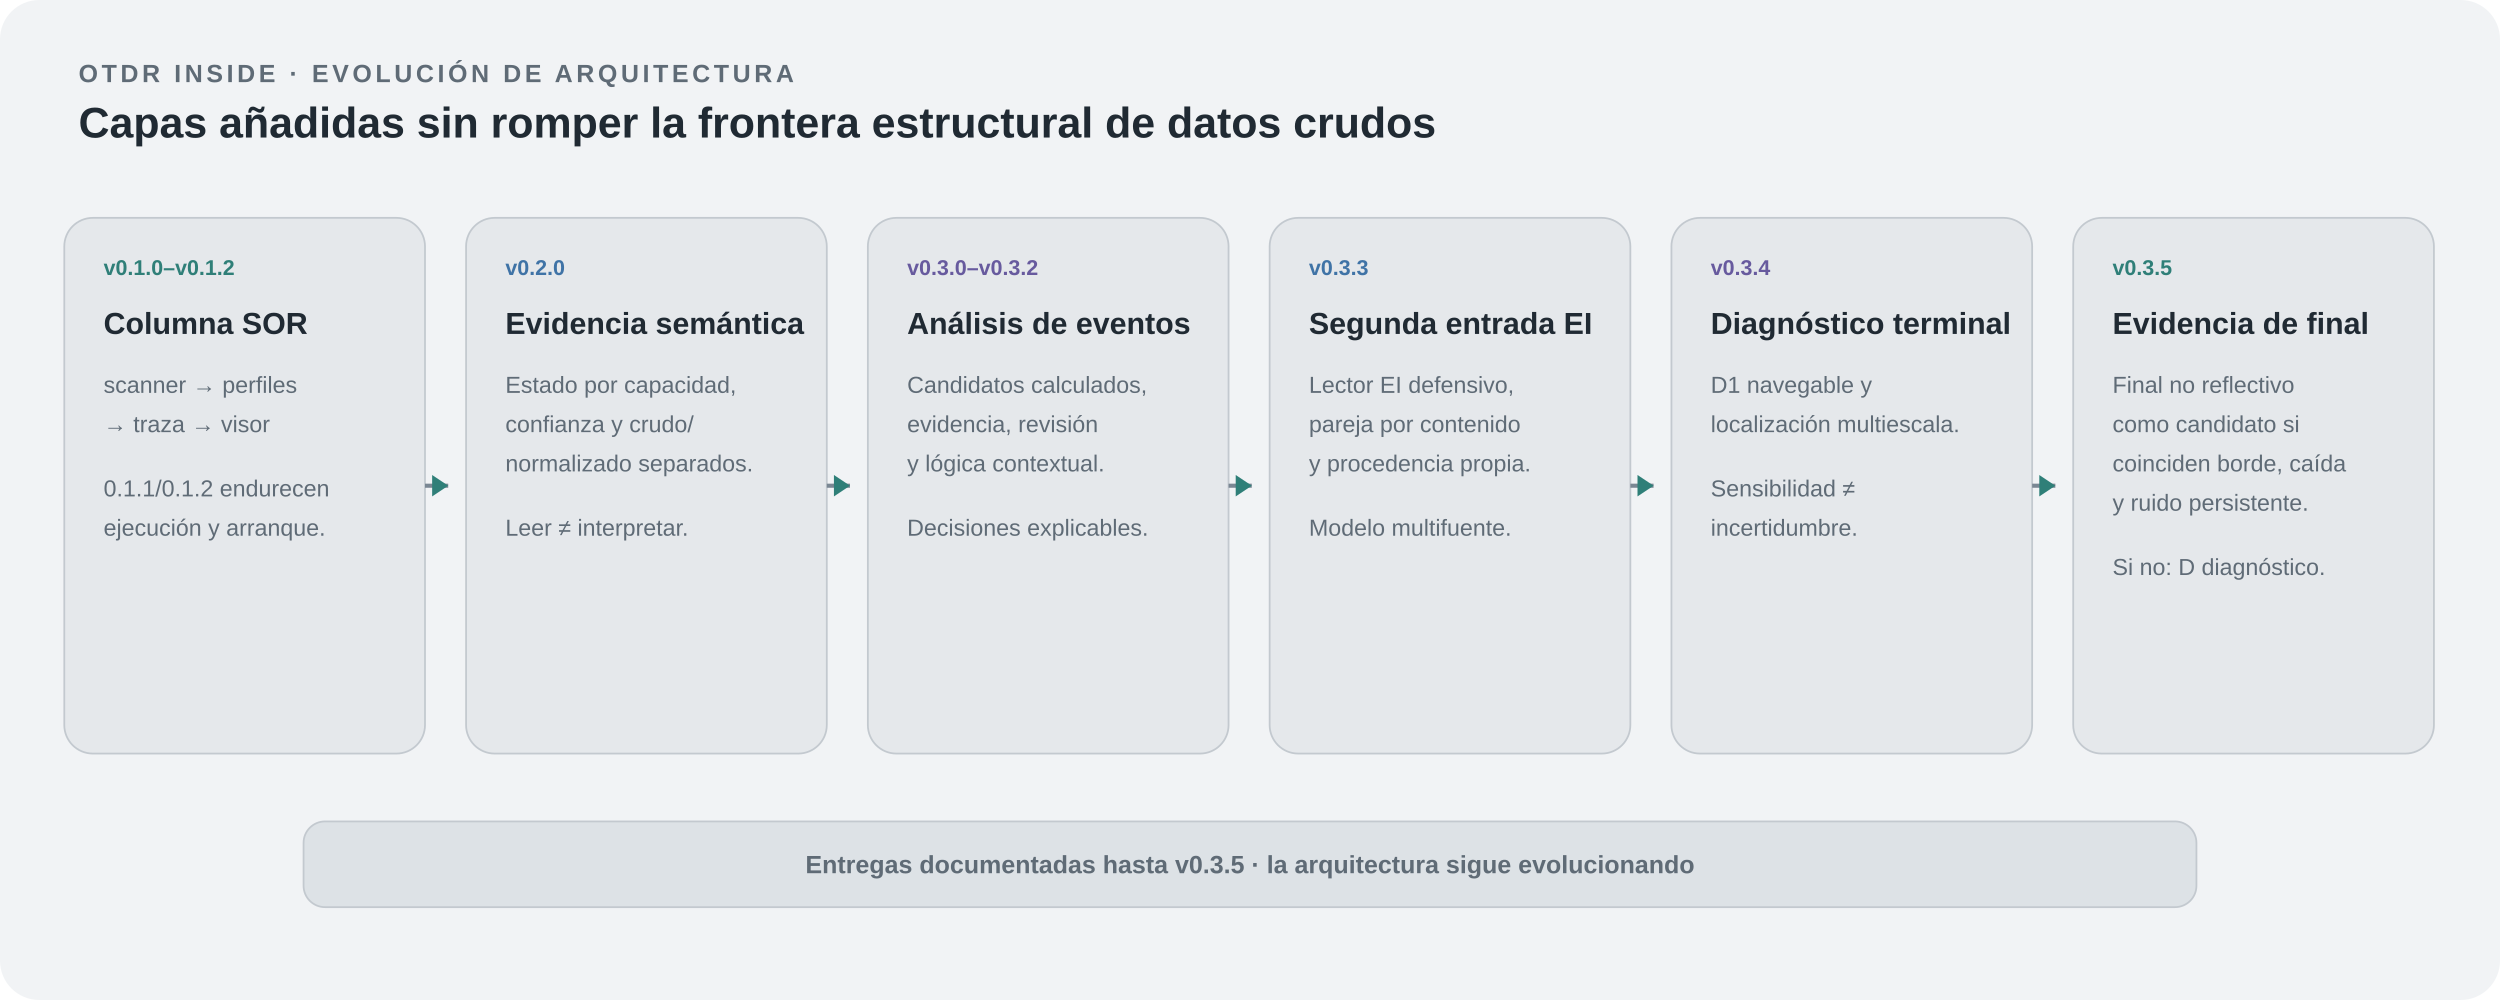
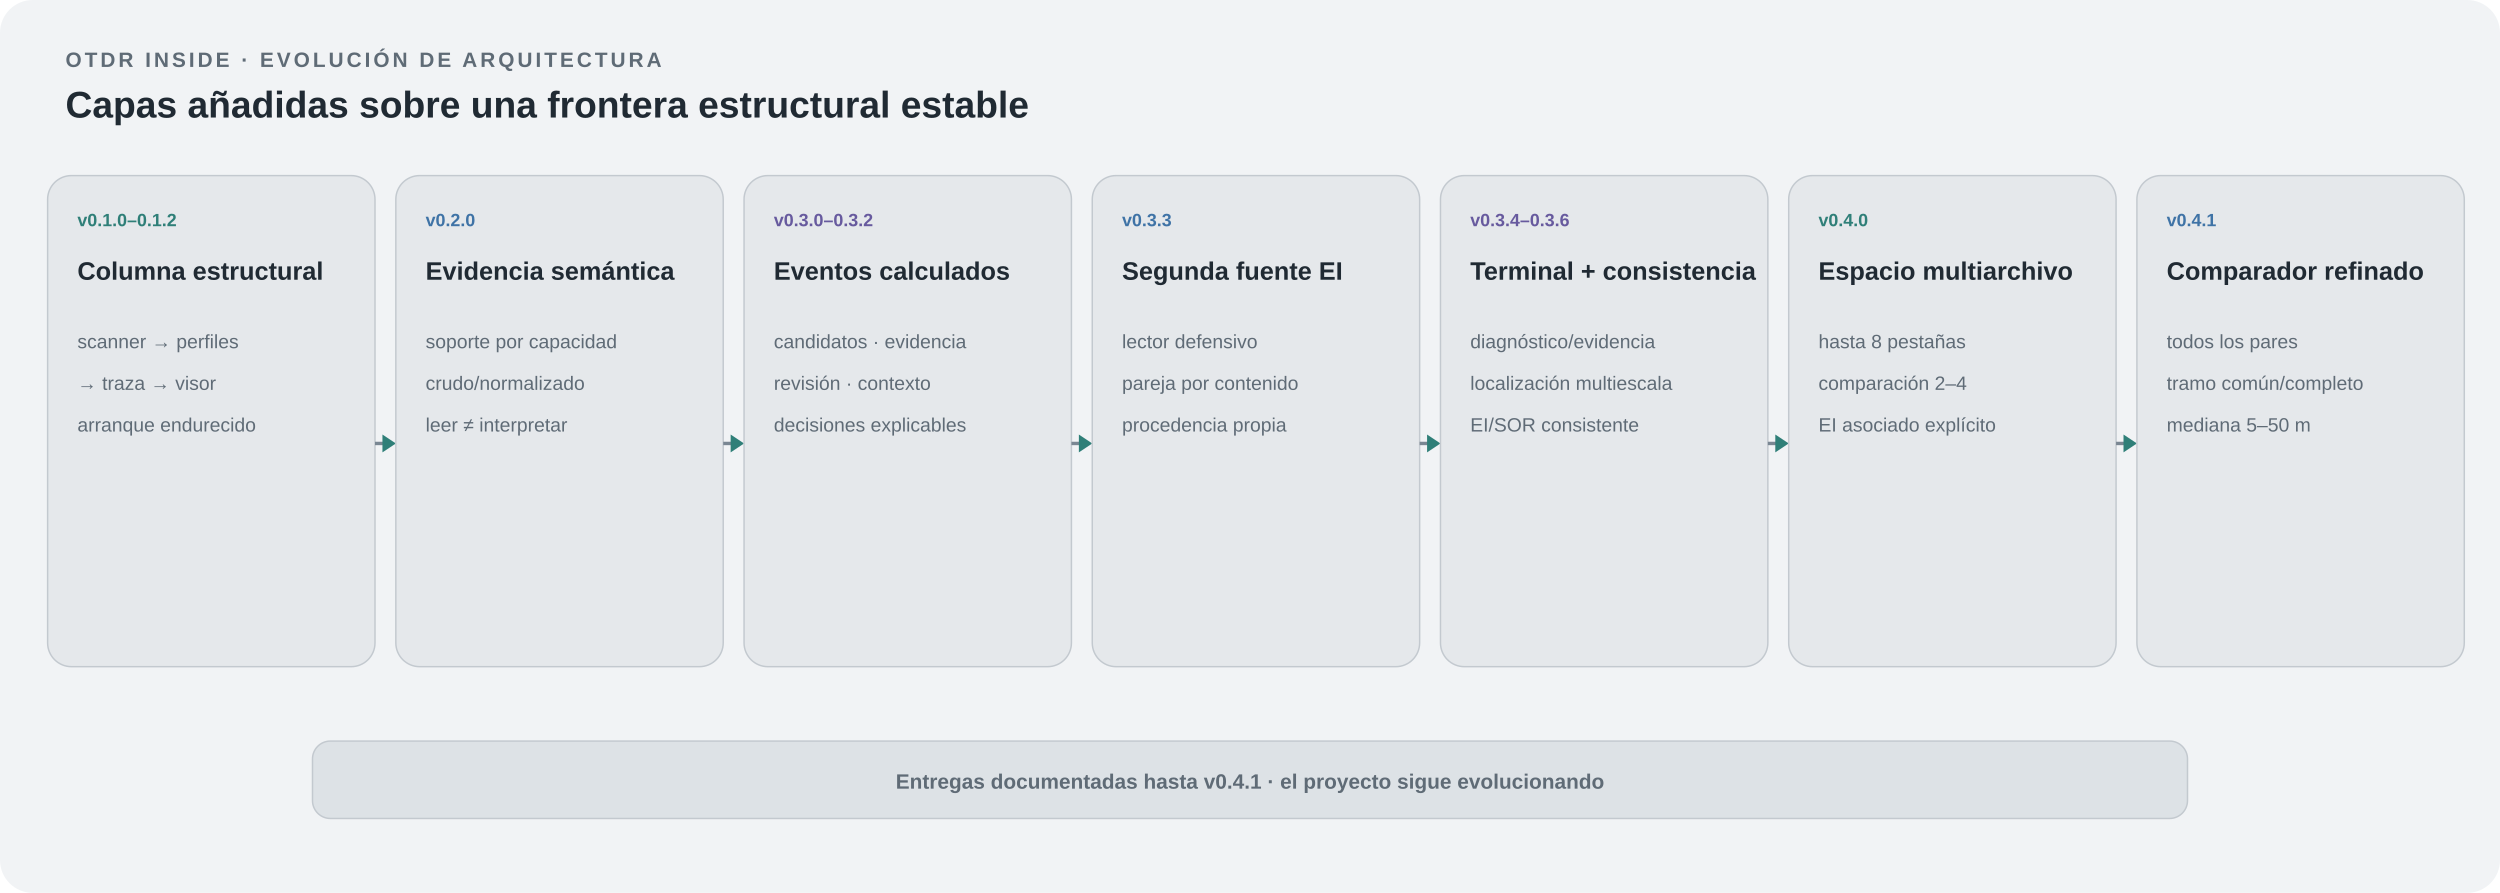
- <svg xmlns="http://www.w3.org/2000/svg" width="1400" height="560" viewBox="0 0 1400 560">
-   <rect width="1400" height="560" rx="22" fill="#f1f3f5" />
+ <svg xmlns="http://www.w3.org/2000/svg" width="1680" height="600" viewBox="0 0 1680 600">
+   <rect width="1680" height="600" rx="22" fill="#f1f3f5" />
  <g font-family="Segoe UI,Arial,sans-serif">
-     <text x="44" y="46" fill="#5f6b76" font-size="14" font-weight="700" letter-spacing="2">OTDR INSIDE · EVOLUCIÓN DE ARQUITECTURA</text>
-     <text x="44" y="77" fill="#202a33" font-size="24" font-weight="700">Capas añadidas sin romper la frontera estructural de datos crudos</text>
-     <g stroke="#c3c9cf" fill="#e5e8eb">
-       <rect x="36" y="122" width="202" height="300" rx="16" />
-       <rect x="261" y="122" width="202" height="300" rx="16" />
-       <rect x="486" y="122" width="202" height="300" rx="16" />
-       <rect x="711" y="122" width="202" height="300" rx="16" />
-       <rect x="936" y="122" width="202" height="300" rx="16" />
-       <rect x="1161" y="122" width="202" height="300" rx="16" />
-     </g>
-     <g font-size="12" font-weight="700">
-       <text x="58" y="154" fill="#2f7f78">v0.1.0–v0.1.2</text>
-       <text x="283" y="154" fill="#3f73a6">v0.2.0</text>
-       <text x="508" y="154" fill="#675a9e">v0.3.0–v0.3.2</text>
-       <text x="733" y="154" fill="#3f73a6">v0.3.3</text>
-       <text x="958" y="154" fill="#675a9e">v0.3.4</text>
-       <text x="1183" y="154" fill="#2f7f78">v0.3.5</text>
-     </g>
-     <g font-size="17" font-weight="700" fill="#202a33">
-       <text x="58" y="187">Columna SOR</text>
-       <text x="283" y="187">Evidencia semántica</text>
-       <text x="508" y="187">Análisis de eventos</text>
-       <text x="733" y="187">Segunda entrada EI</text>
-       <text x="958" y="187">Diagnóstico terminal</text>
-       <text x="1183" y="187">Evidencia de final</text>
-     </g>
-     <g fill="#5f6b76" font-size="13">
-       <text x="58" y="220">scanner → perfiles</text>
-       <text x="58" y="242">→ traza → visor</text>
-       <text x="58" y="278">0.1.1/0.1.2 endurecen</text>
-       <text x="58" y="300">ejecución y arranque.</text>
-       <text x="283" y="220">Estado por capacidad,</text>
-       <text x="283" y="242">confianza y crudo/</text>
-       <text x="283" y="264">normalizado separados.</text>
-       <text x="283" y="300">Leer ≠ interpretar.</text>
-       <text x="508" y="220">Candidatos calculados,</text>
-       <text x="508" y="242">evidencia, revisión</text>
-       <text x="508" y="264">y lógica contextual.</text>
-       <text x="508" y="300">Decisiones explicables.</text>
-       <text x="733" y="220">Lector EI defensivo,</text>
-       <text x="733" y="242">pareja por contenido</text>
-       <text x="733" y="264">y procedencia propia.</text>
-       <text x="733" y="300">Modelo multifuente.</text>
-       <text x="958" y="220">D1 navegable y</text>
-       <text x="958" y="242">localización multiescala.</text>
-       <text x="958" y="278">Sensibilidad ≠</text>
-       <text x="958" y="300">incertidumbre.</text>
-       <text x="1183" y="220">Final no reflectivo</text>
-       <text x="1183" y="242">como candidato si</text>
-       <text x="1183" y="264">coinciden borde, caída</text>
-       <text x="1183" y="286">y ruido persistente.</text>
-       <text x="1183" y="322">Si no: D diagnóstico.</text>
-     </g>
-     <g stroke="#7a8793" stroke-width="2.3" fill="none">
-       <path d="M238 272H251M463 272H476M688 272H701M913 272H926M1138 272H1151" />
-     </g>
-     <g fill="#2f7f78">
-       <path d="M251 272l-9-6v12zM476 272l-9-6v12zM701 272l-9-6v12zM926 272l-9-6v12zM1151 272l-9-6v12z" />
-     </g>
-     <rect x="170" y="460" width="1060" height="48" rx="12" fill="#dde2e6" stroke="#c3c9cf" />
-     <text x="700" y="489" text-anchor="middle" fill="#5f6b76" font-size="14" font-weight="600">Entregas documentadas hasta v0.3.5 · la arquitectura sigue evolucionando</text>
+     <text x="44" y="45" fill="#5f6b76" font-size="14" font-weight="700" letter-spacing="2">OTDR INSIDE · EVOLUCIÓN DE ARQUITECTURA</text>
+     <text x="44" y="79" fill="#202a33" font-size="25" font-weight="700">Capas añadidas sobre una frontera estructural estable</text>
+     <rect x="32" y="118" width="220" height="330" rx="16" fill="#e5e8eb" stroke="#c3c9cf" />
+     <text x="52" y="152" fill="#2f7f78" font-size="12" font-weight="700">v0.1.0–0.1.2</text>
+     <text x="52" y="188" fill="#202a33" font-size="17" font-weight="700">Columna estructural</text>
+     <text x="52" y="234" fill="#5f6b76" font-size="13">scanner → perfiles</text>
+     <text x="52" y="262" fill="#5f6b76" font-size="13">→ traza → visor</text>
+     <text x="52" y="290" fill="#5f6b76" font-size="13">arranque endurecido</text>
+     <path d="M252 298H261" stroke="#7a8793" stroke-width="2.3" />
+     <path d="M266 298l-9-6v12z" fill="#2f7f78" />
+     <rect x="266" y="118" width="220" height="330" rx="16" fill="#e5e8eb" stroke="#c3c9cf" />
+     <text x="286" y="152" fill="#3f73a6" font-size="12" font-weight="700">v0.2.0</text>
+     <text x="286" y="188" fill="#202a33" font-size="17" font-weight="700">Evidencia semántica</text>
+     <text x="286" y="234" fill="#5f6b76" font-size="13">soporte por capacidad</text>
+     <text x="286" y="262" fill="#5f6b76" font-size="13">crudo/normalizado</text>
+     <text x="286" y="290" fill="#5f6b76" font-size="13">leer ≠ interpretar</text>
+     <path d="M486 298H495" stroke="#7a8793" stroke-width="2.3" />
+     <path d="M500 298l-9-6v12z" fill="#2f7f78" />
+     <rect x="500" y="118" width="220" height="330" rx="16" fill="#e5e8eb" stroke="#c3c9cf" />
+     <text x="520" y="152" fill="#675a9e" font-size="12" font-weight="700">v0.3.0–0.3.2</text>
+     <text x="520" y="188" fill="#202a33" font-size="17" font-weight="700">Eventos calculados</text>
+     <text x="520" y="234" fill="#5f6b76" font-size="13">candidatos · evidencia</text>
+     <text x="520" y="262" fill="#5f6b76" font-size="13">revisión · contexto</text>
+     <text x="520" y="290" fill="#5f6b76" font-size="13">decisiones explicables</text>
+     <path d="M720 298H729" stroke="#7a8793" stroke-width="2.3" />
+     <path d="M734 298l-9-6v12z" fill="#2f7f78" />
+     <rect x="734" y="118" width="220" height="330" rx="16" fill="#e5e8eb" stroke="#c3c9cf" />
+     <text x="754" y="152" fill="#3f73a6" font-size="12" font-weight="700">v0.3.3</text>
+     <text x="754" y="188" fill="#202a33" font-size="17" font-weight="700">Segunda fuente EI</text>
+     <text x="754" y="234" fill="#5f6b76" font-size="13">lector defensivo</text>
+     <text x="754" y="262" fill="#5f6b76" font-size="13">pareja por contenido</text>
+     <text x="754" y="290" fill="#5f6b76" font-size="13">procedencia propia</text>
+     <path d="M954 298H963" stroke="#7a8793" stroke-width="2.3" />
+     <path d="M968 298l-9-6v12z" fill="#2f7f78" />
+     <rect x="968" y="118" width="220" height="330" rx="16" fill="#e5e8eb" stroke="#c3c9cf" />
+     <text x="988" y="152" fill="#675a9e" font-size="12" font-weight="700">v0.3.4–0.3.6</text>
+     <text x="988" y="188" fill="#202a33" font-size="17" font-weight="700">Terminal + consistencia</text>
+     <text x="988" y="234" fill="#5f6b76" font-size="13">diagnóstico/evidencia</text>
+     <text x="988" y="262" fill="#5f6b76" font-size="13">localización multiescala</text>
+     <text x="988" y="290" fill="#5f6b76" font-size="13">EI/SOR consistente</text>
+     <path d="M1188 298H1197" stroke="#7a8793" stroke-width="2.3" />
+     <path d="M1202 298l-9-6v12z" fill="#2f7f78" />
+     <rect x="1202" y="118" width="220" height="330" rx="16" fill="#e5e8eb" stroke="#c3c9cf" />
+     <text x="1222" y="152" fill="#2f7f78" font-size="12" font-weight="700">v0.4.0</text>
+     <text x="1222" y="188" fill="#202a33" font-size="17" font-weight="700">Espacio multiarchivo</text>
+     <text x="1222" y="234" fill="#5f6b76" font-size="13">hasta 8 pestañas</text>
+     <text x="1222" y="262" fill="#5f6b76" font-size="13">comparación 2–4</text>
+     <text x="1222" y="290" fill="#5f6b76" font-size="13">EI asociado explícito</text>
+     <path d="M1422 298H1431" stroke="#7a8793" stroke-width="2.3" />
+     <path d="M1436 298l-9-6v12z" fill="#2f7f78" />
+     <rect x="1436" y="118" width="220" height="330" rx="16" fill="#e5e8eb" stroke="#c3c9cf" />
+     <text x="1456" y="152" fill="#3f73a6" font-size="12" font-weight="700">v0.4.1</text>
+     <text x="1456" y="188" fill="#202a33" font-size="17" font-weight="700">Comparador refinado</text>
+     <text x="1456" y="234" fill="#5f6b76" font-size="13">todos los pares</text>
+     <text x="1456" y="262" fill="#5f6b76" font-size="13">tramo común/completo</text>
+     <text x="1456" y="290" fill="#5f6b76" font-size="13">mediana 5–50 m</text>
+     <rect x="210" y="498" width="1260" height="52" rx="12" fill="#dde2e6" stroke="#c3c9cf" />
+     <text x="840" y="530" text-anchor="middle" fill="#5f6b76" font-size="14" font-weight="600">Entregas documentadas hasta v0.4.1 · el proyecto sigue evolucionando</text>
  </g>
</svg>
